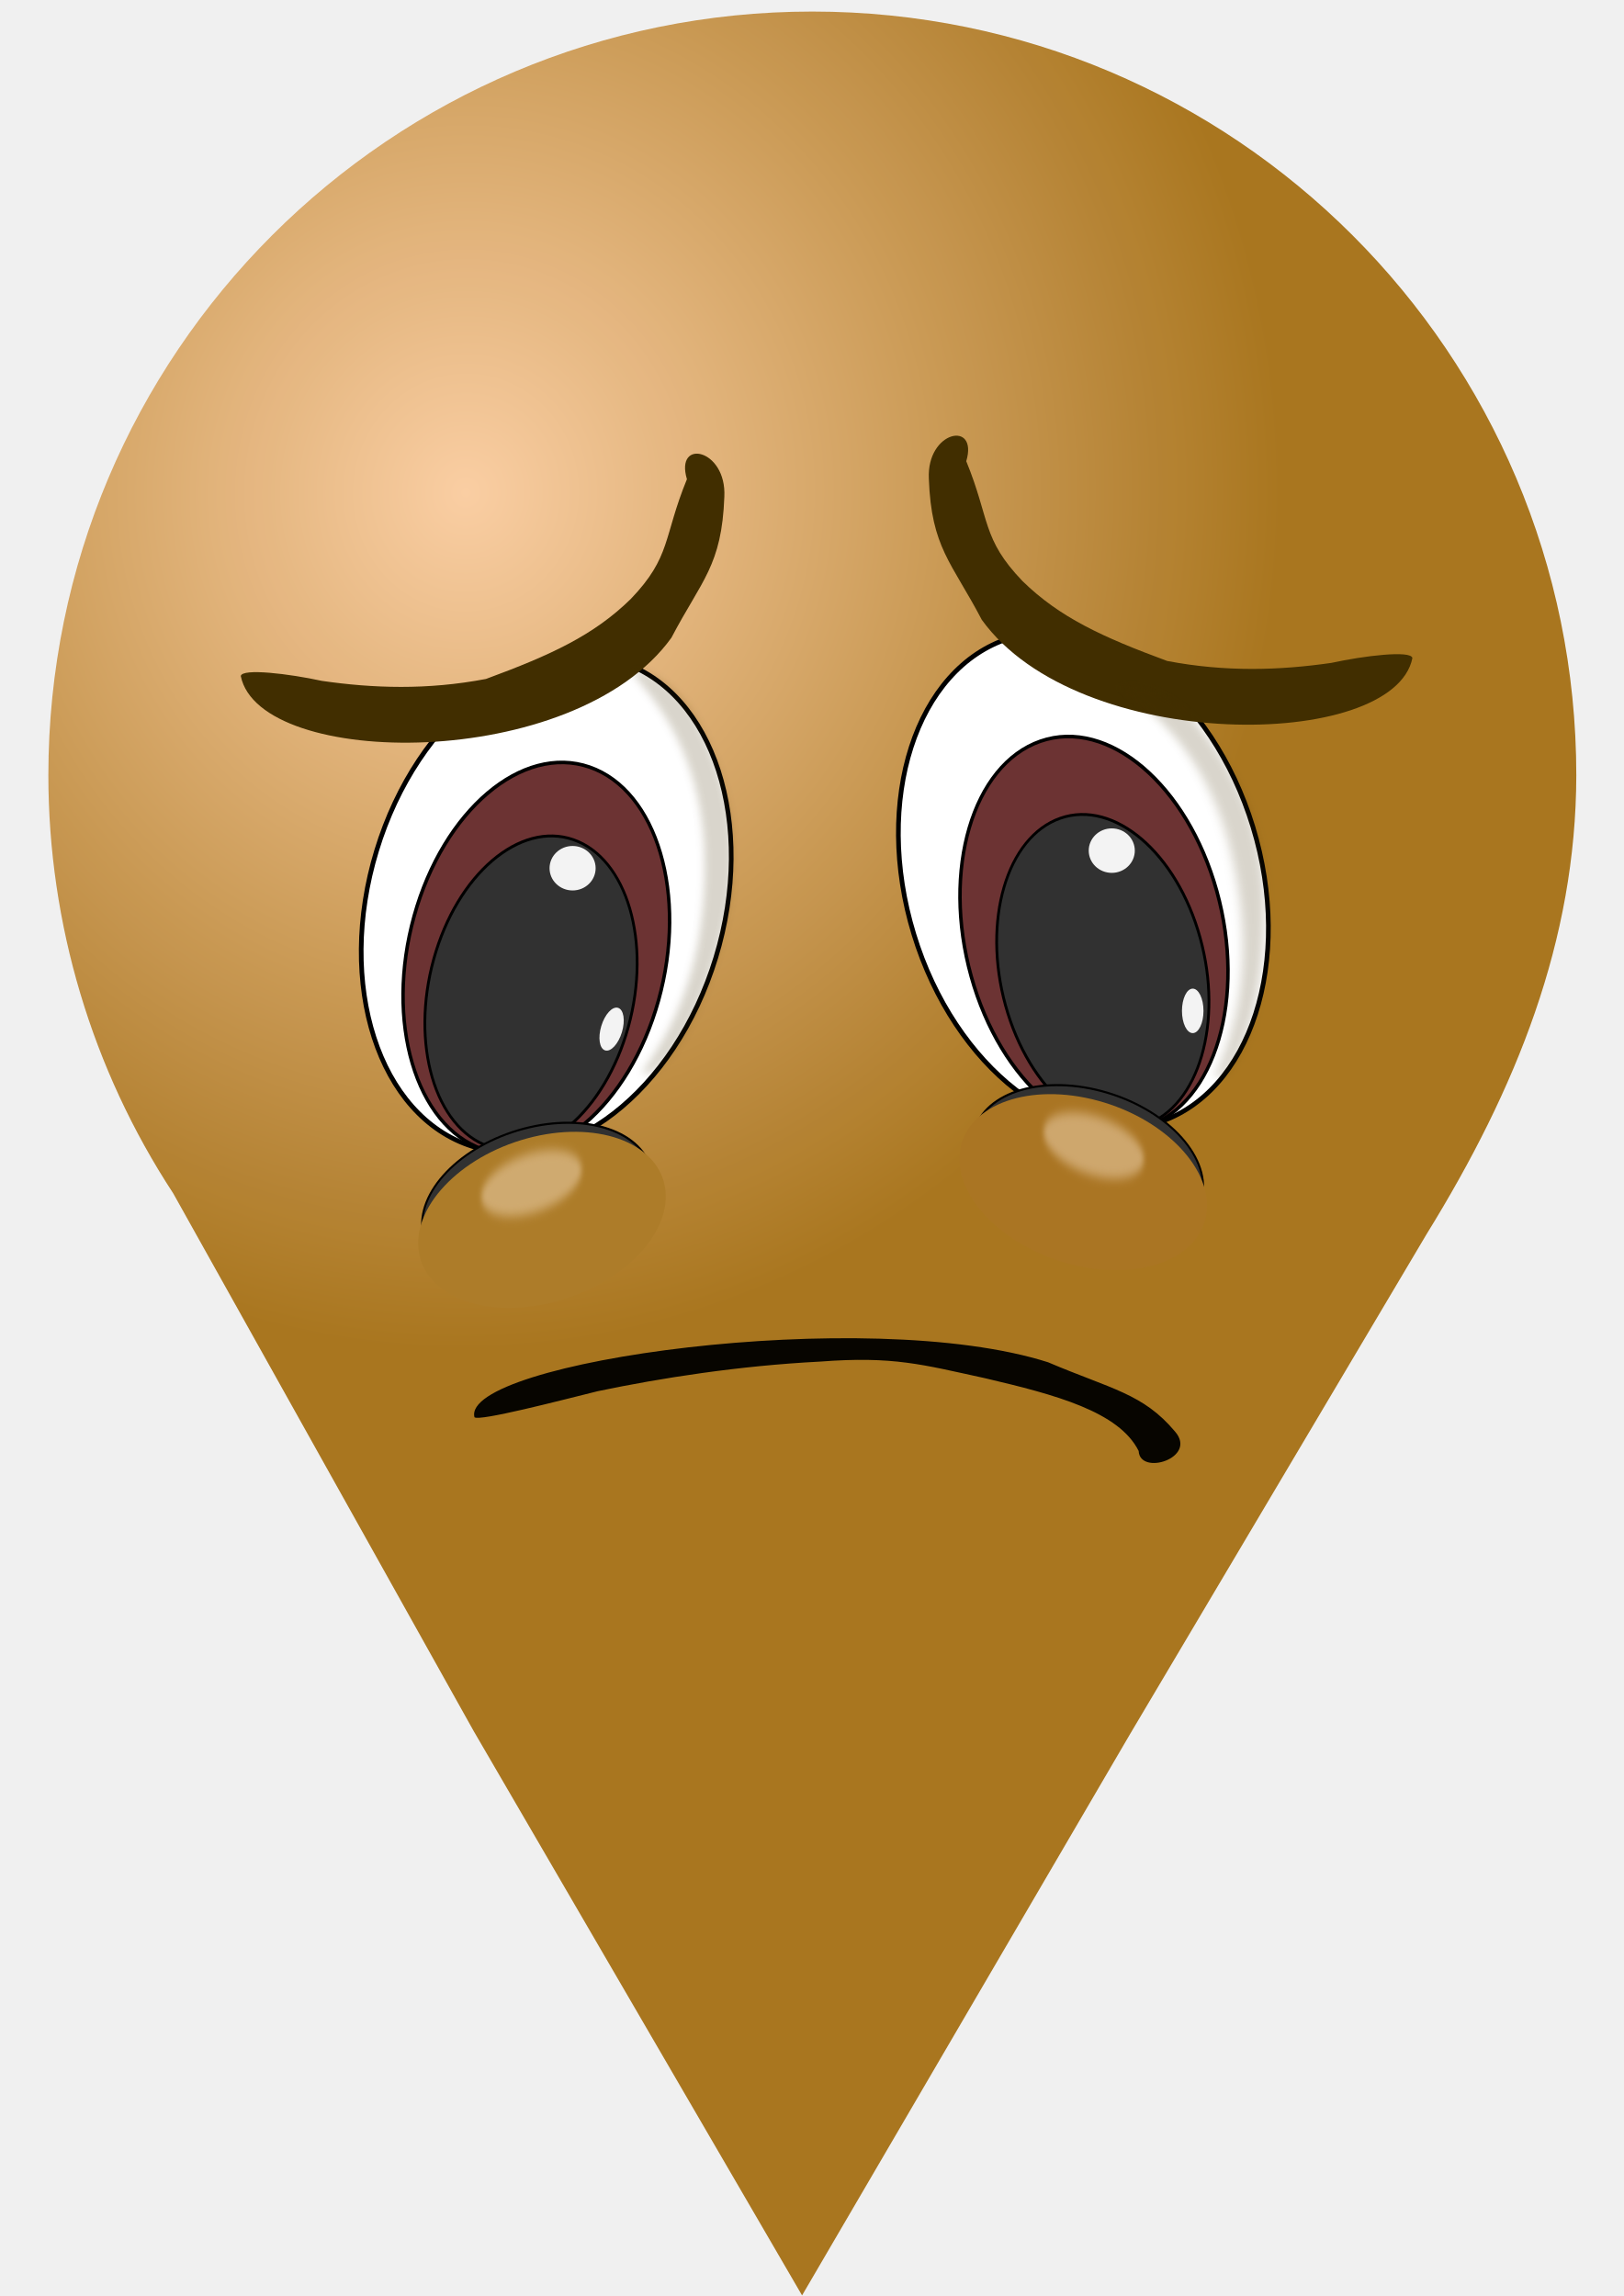
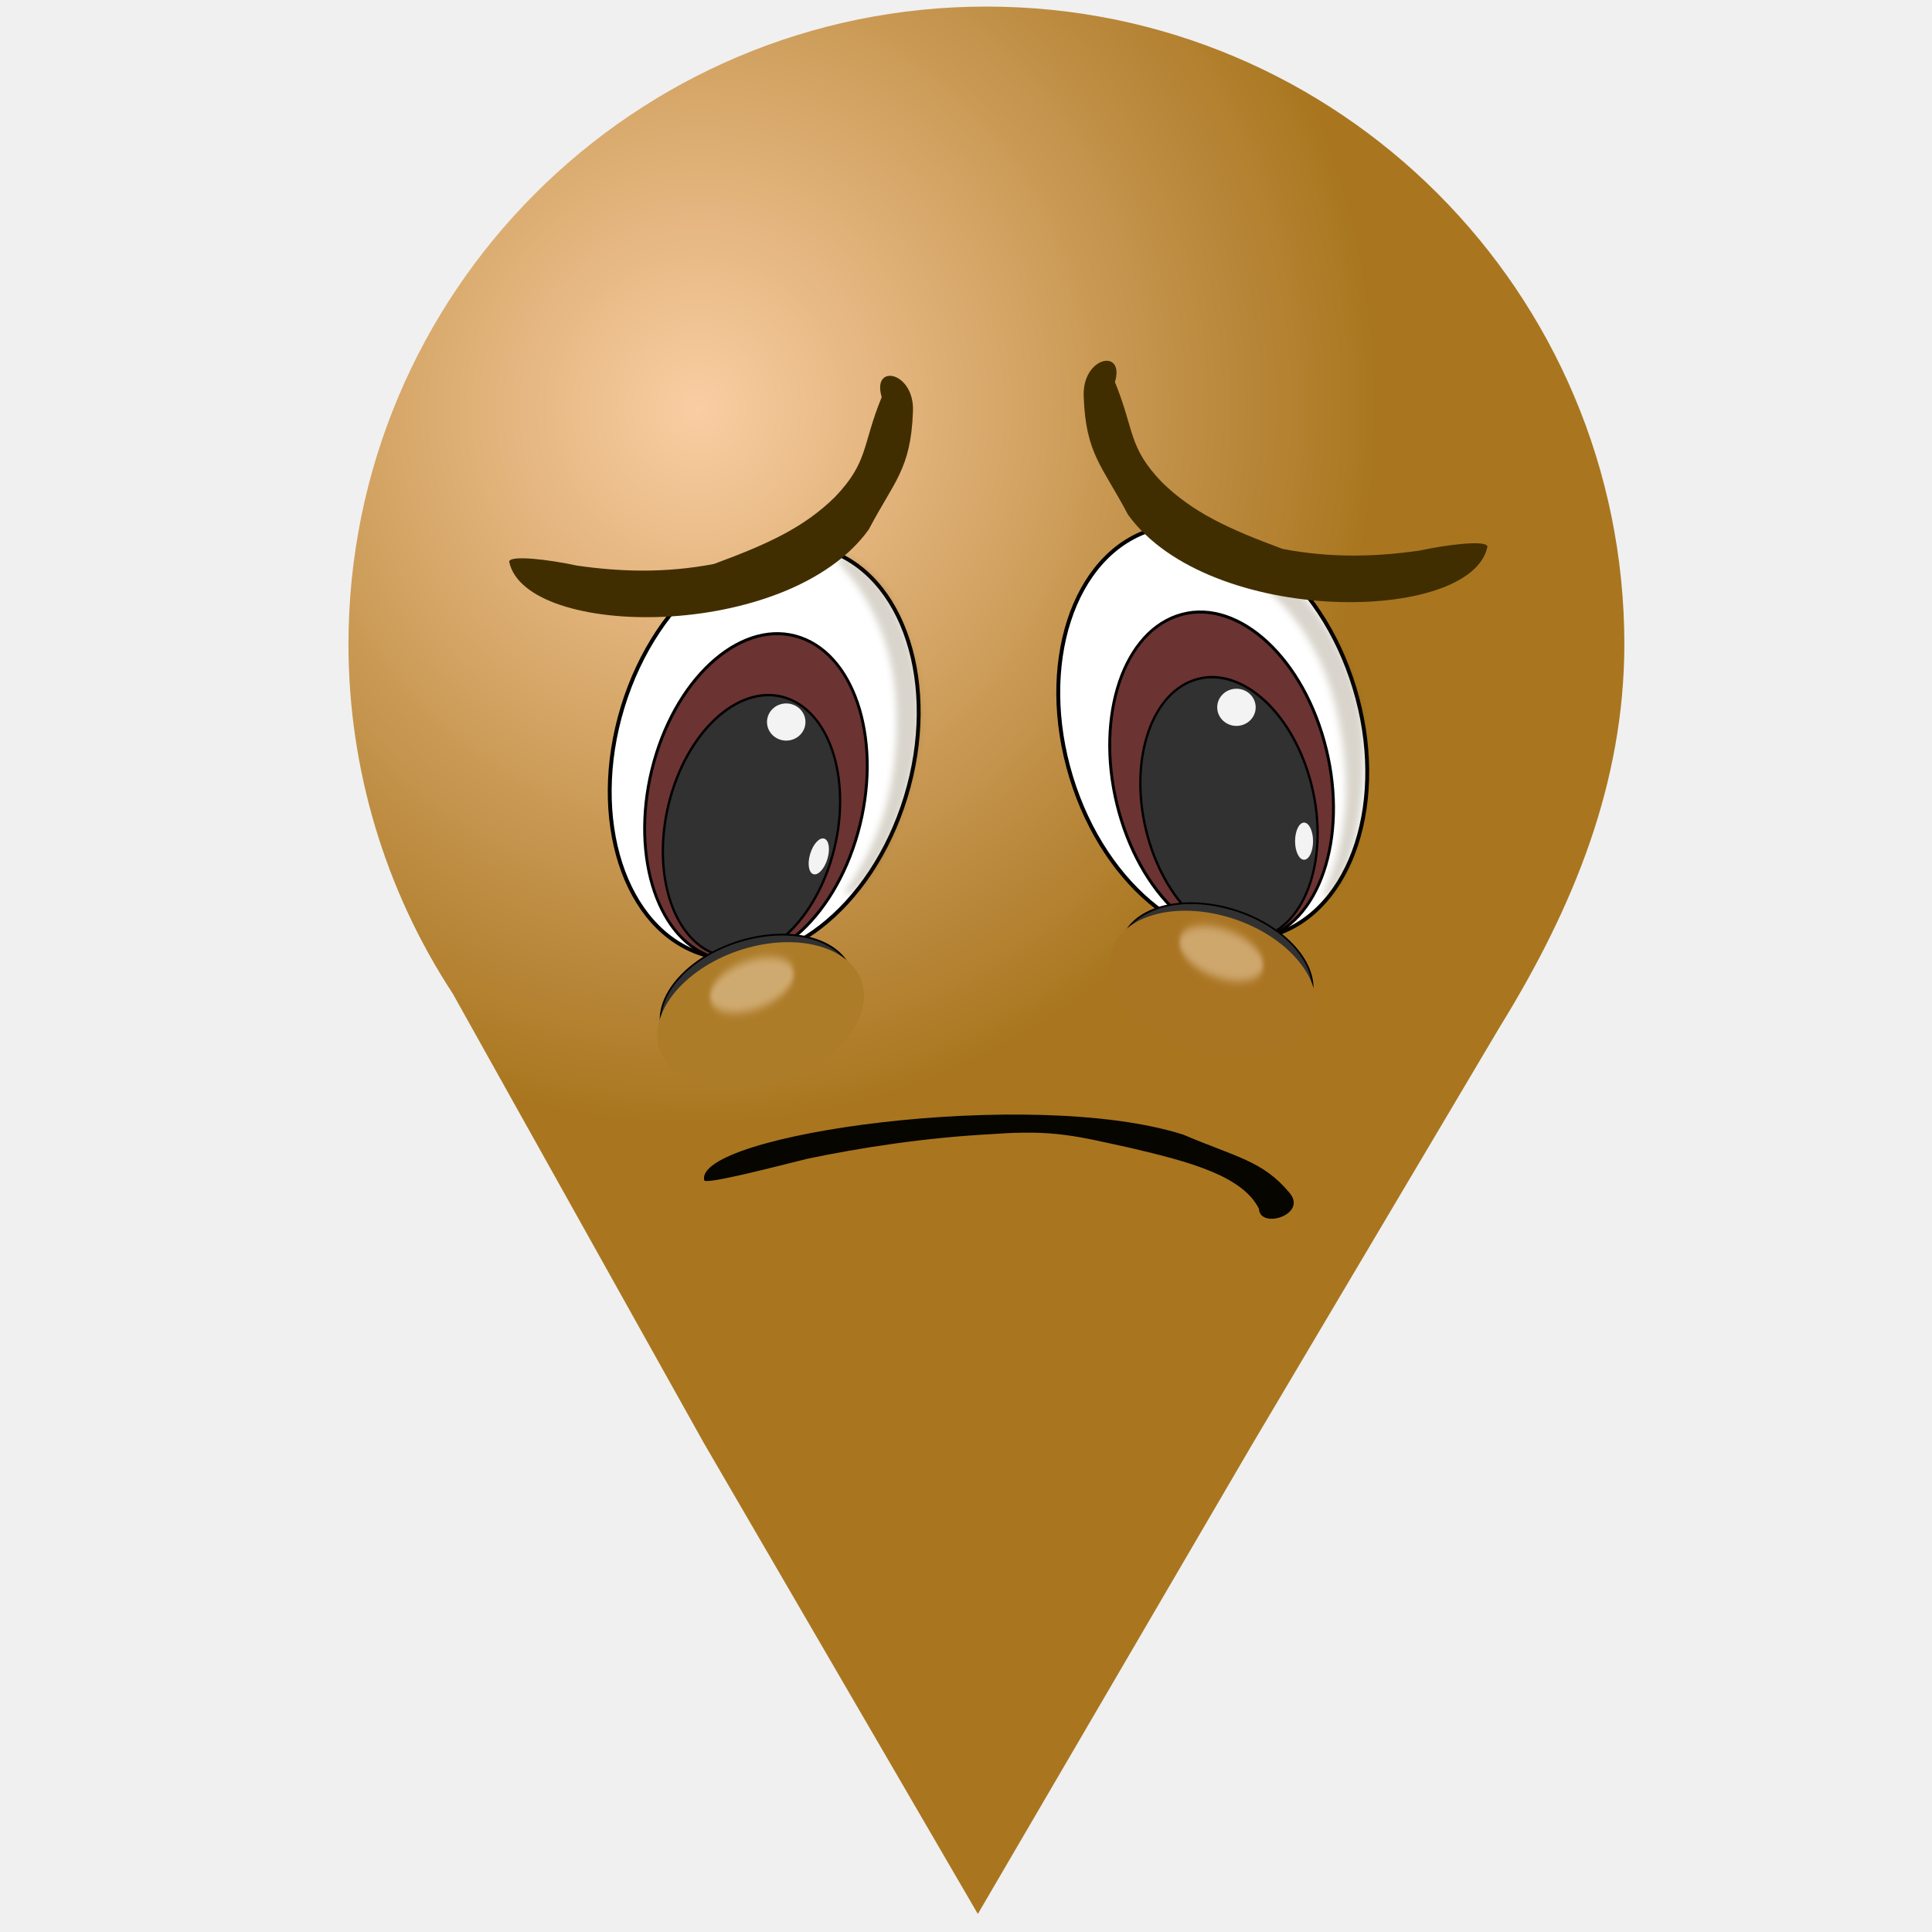
- <svg xmlns="http://www.w3.org/2000/svg" xmlns:xlink="http://www.w3.org/1999/xlink" width="210mm" height="297mm" viewBox="0 0 210 297" version="1.1" id="svg8">
-   <defs id="defs2">
+ <svg xmlns="http://www.w3.org/2000/svg" xmlns:xlink="http://www.w3.org/1999/xlink" width="180" height="180" viewBox="0 0 180 180" version="1.1" id="svg1">
+   <defs id="defs1">
+     <radialGradient xlink:href="#linearGradient1593" id="radialGradient1595" cx="83.326" cy="107.882" fx="83.326" fy="107.882" r="98.808" gradientTransform="matrix(1.096009,0.04845649,-0.05100835,1.153728,-20.87397,-90.46396)" gradientUnits="userSpaceOnUse" />
    <linearGradient id="linearGradient1593">
      <stop style="stop-color:#facda1;stop-opacity:1;" offset="0" id="stop1589" />
      <stop style="stop-color:#a7731b;stop-opacity:1;" offset="0.585" id="stop1591" />
    </linearGradient>
-     <linearGradient id="linearGradient1569">
-       <stop style="stop-color:#ffffff;stop-opacity:1" offset="0" id="stop1565" />
-       <stop style="stop-color:#d9d9d9;stop-opacity:1" offset="1" id="stop1567" />
-     </linearGradient>
-     <radialGradient xlink:href="#linearGradient1569" id="radialGradient1571" cx="-528.928" cy="42.534" fx="-528.928" fy="42.534" r="27.82" gradientTransform="matrix(0.00309472,1.271787,-0.6168868,0.00150111,339.4427,906.3972)" gradientUnits="userSpaceOnUse" />
-     <radialGradient xlink:href="#linearGradient1569" id="radialGradient1587" cx="-614.074" cy="35.554" fx="-614.074" fy="35.554" r="25.565" gradientTransform="matrix(1.09837,0,0,0.9081108,1005.481,119.4532)" gradientUnits="userSpaceOnUse" />
-     <radialGradient xlink:href="#linearGradient1593" id="radialGradient1595" cx="83.326" cy="107.882" fx="83.326" fy="107.882" r="98.808" gradientTransform="matrix(1.822039,0.08055553,-0.08479781,1.917992,-82.42018,-149.9117)" gradientUnits="userSpaceOnUse" />
    <filter style="color-interpolation-filters:sRGB" id="filter1" x="-0.176" y="-0.095" width="1.353" height="1.19">
      <feGaussianBlur stdDeviation="0.544" id="feGaussianBlur1" />
    </filter>
    <filter style="color-interpolation-filters:sRGB" id="filter1-2" x="-0.176" y="-0.095" width="1.353" height="1.19">
      <feGaussianBlur stdDeviation="0.544" id="feGaussianBlur1-8" />
    </filter>
    <filter style="color-interpolation-filters:sRGB" id="filter2" x="-0.106" y="-0.026" width="1.212" height="1.052">
      <feGaussianBlur stdDeviation="0.509" id="feGaussianBlur2" />
    </filter>
    <filter style="color-interpolation-filters:sRGB" id="filter2-9" x="-0.106" y="-0.026" width="1.212" height="1.052">
      <feGaussianBlur stdDeviation="0.509" id="feGaussianBlur2-3" />
    </filter>
  </defs>
  <g id="layer1">
-     <rect style="opacity:0.98;fill:#dedeff;fill-opacity:0.005;stroke:none;stroke-width:0.132;stroke-linecap:round;stroke-miterlimit:4;stroke-dasharray:none;stroke-dashoffset:0;stroke-opacity:1" id="rect1742" width="300" height="300.038" x="-46.964" y="-0.392" />
-     <path style="opacity:0.98;fill:url(#radialGradient1595);fill-opacity:1;stroke:none;stroke-width:0.11;stroke-linecap:round;stroke-miterlimit:4;stroke-dasharray:none;stroke-dashoffset:0;stroke-opacity:1" d="M 105.062,1.495 C 50.492,1.495 6.254,45.733 6.254,100.303 c 0.013,19.205 5.624,37.991 16.145,54.058 l 38.856,69.547 42.479,73.014 42.404,-72.582 38.375,-64.707 c 11.622,-18.821 19.313,-37.958 19.357,-59.33 0,-54.57 -44.238,-98.808 -98.808,-98.808 z" id="path815" />
-     <ellipse style="font-variation-settings:'opsz' 32, 'wght' 700;fill:#ffffff;fill-opacity:1;stroke:#000000;stroke-width:0.604;stroke-linecap:round;stroke-linejoin:round;stroke-dasharray:none;stroke-opacity:1" id="path1-5" cx="-100.788" cy="150.86" rx="22.999" ry="32.769" transform="matrix(-0.9534523,0.301544,0.2918048,0.9564779,0,0)" />
-     <path style="fill:url(#radialGradient1587);fill-opacity:1;stroke:#000000;stroke-width:1.294;stroke-linecap:butt;stroke-linejoin:miter;stroke-miterlimit:4;stroke-dasharray:none;stroke-opacity:1" d="m 313.521,130.252 c 0,0 -5.397,4.451 -8.594,11.571 -1.389,3.092 -3.502,15.657 4.184,24.332 6.219,7.02 26.052,12.293 39.443,3.679 11.424,-7.348 9.643,-18.439 9.643,-18.439 l -41.963,-20.957" id="path862" />
-     <path style="fill:url(#radialGradient1571);fill-opacity:1;stroke:#000000;stroke-width:1.279;stroke-linecap:butt;stroke-linejoin:miter;stroke-miterlimit:4;stroke-dasharray:none;stroke-opacity:1" d="m 330.371,250.853 c 0,0 -5.567,6.748 -12.211,9.24 -2.886,1.082 -14.339,1.682 -21.542,-7.744 -5.828,-7.627 -9.036,-29.673 -0.263,-42.935 7.484,-11.315 18.514,-7.921 18.514,-7.921 l 15.502,49.361" id="path862-0" />
-     <path style="opacity:0.98;fill:#000000;fill-opacity:1;stroke:none;stroke-width:0.572;stroke-linecap:round;stroke-miterlimit:4;stroke-dasharray:none;stroke-dashoffset:0;stroke-opacity:1" d="m 299.968,10.801 a 14.126,14.103 6.884 0 0 -5.932,9.849 14.126,14.103 6.884 0 0 12.334,15.694 14.126,14.103 6.884 0 0 15.714,-12.308 14.126,14.103 6.884 0 0 -0.033,-3.547 z" id="path879" />
-     <path style="opacity:0.98;fill:#000000;fill-opacity:1;stroke:none;stroke-width:0.572;stroke-linecap:round;stroke-miterlimit:4;stroke-dasharray:none;stroke-dashoffset:0;stroke-opacity:1" d="m 341.57,49.703 a 14.126,14.103 8.828 0 1 3.044,11.087 14.126,14.103 8.828 0 1 -16.123,11.768 14.126,14.103 8.828 0 1 -11.794,-16.103 14.126,14.103 8.828 0 1 0.992,-3.405 z" id="path879-5" />
-     <ellipse style="opacity:0.98;fill:#f7f7f7;fill-opacity:1;stroke:none;stroke-width:0.11;stroke-linecap:round;stroke-miterlimit:4;stroke-dasharray:none;stroke-dashoffset:0;stroke-opacity:1" id="path1468" cx="308.706" cy="27.2" rx="2.98" ry="2.877" />
-     <ellipse style="opacity:0.98;fill:#f7f7f7;fill-opacity:1;stroke:none;stroke-width:0.11;stroke-linecap:round;stroke-miterlimit:4;stroke-dasharray:none;stroke-dashoffset:0;stroke-opacity:1" id="path1468-7" cx="351.56" cy="158.089" rx="2.98" ry="2.877" />
-     <path style="fill:#070500;fill-opacity:1;stroke:none;stroke-width:0.169px;stroke-linecap:butt;stroke-linejoin:miter;stroke-opacity:1" d="m 61.366,183.328 c -1.841,-7.125 50.721,-14.598 74.19,-7.11 8.17,3.477 12.298,4.04 16.418,8.967 2.958,3.405 -4.556,5.767 -4.706,2.505 -2.554,-5.095 -10.763,-7.276 -19.85,-9.407 -8.145,-1.77 -11.839,-2.879 -21.379,-2.152 -10.457,0.537 -20.55,2.118 -28.722,3.825 -5.055,1.255 -15.304,3.921 -15.952,3.373 z" id="path1510" />
-     <ellipse style="font-variation-settings:'opsz' 32, 'wght' 700;fill:#ffffff;fill-opacity:1;stroke:#000000;stroke-width:0.604;stroke-linecap:round;stroke-linejoin:round;stroke-dasharray:none;stroke-opacity:1" id="path1" cx="101.7" cy="90.205" rx="22.999" ry="32.769" transform="matrix(0.9534523,0.301544,-0.2918048,0.9564779,0,0)" />
-     <ellipse style="font-variation-settings:'opsz' 32, 'wght' 700;fill:#6c3333;fill-opacity:1;stroke:#000000;stroke-width:0.458;stroke-linecap:round;stroke-linejoin:round;stroke-dasharray:none;stroke-opacity:1" id="path1-5-2-6" cx="-104.161" cy="160.805" rx="16.812" ry="25.85" transform="matrix(-0.9447506,0.3277901,0.267926,0.9634395,0,0)" />
-     <ellipse style="font-variation-settings:'opsz' 32, 'wght' 700;fill:#6c3333;fill-opacity:1;stroke:#000000;stroke-width:0.455;stroke-linecap:round;stroke-linejoin:round;stroke-dasharray:none;stroke-opacity:1" id="path1-5-2-6-6-6" cx="100.281" cy="94.609" rx="16.719" ry="25.666" transform="matrix(0.9449505,0.3272132,-0.2684171,0.9633028,0,0)" />
-     <ellipse style="font-variation-settings:'opsz' 32, 'wght' 700;fill:#313131;fill-opacity:1;stroke:#000000;stroke-width:0.364;stroke-linecap:round;stroke-linejoin:round;stroke-dasharray:none;stroke-opacity:1" id="path1-5-2" cx="-104.196" cy="166.005" rx="13.326" ry="20.583" transform="matrix(-0.9441905,0.3293999,0.2665631,0.9638175,0,0)" />
-     <ellipse style="font-variation-settings:'opsz' 32, 'wght' 700;fill:#313131;fill-opacity:1;stroke:#000000;stroke-width:0.364;stroke-linecap:round;stroke-linejoin:round;stroke-dasharray:none;stroke-opacity:1" id="path1-5-2-1" cx="100.653" cy="98.88" rx="13.326" ry="20.583" transform="matrix(0.9441905,0.3293999,-0.2665631,0.9638175,0,0)" />
-     <ellipse style="font-variation-settings:'opsz' 32, 'wght' 700;fill:#313131;fill-opacity:1;stroke:#000000;stroke-width:0.269;stroke-linecap:round;stroke-linejoin:round;stroke-dasharray:none;stroke-opacity:1" id="path1-5-2-1-0" cx="168.719" cy="-40.143" rx="9.76" ry="15.306" transform="matrix(0.1819468,0.9833084,-0.9665491,0.2564817,0,0)" />
-     <ellipse style="font-variation-settings:'opsz' 32, 'wght' 700;fill:#ad7c29;fill-opacity:1;stroke:none;stroke-width:0.292;stroke-linecap:round;stroke-linejoin:round;stroke-dasharray:none;stroke-opacity:1" id="path1-5-2-1-0-5" cx="171.266" cy="-41.008" rx="10.71" ry="16.472" transform="matrix(0.1781756,0.9839987,-0.9651456,0.2617136,0,0)" />
-     <ellipse style="font-variation-settings:'opsz' 32, 'wght' 700;mix-blend-mode:normal;fill:#f2d8b6;fill-opacity:0.504;stroke:none;stroke-width:0.111;stroke-linecap:round;stroke-linejoin:round;stroke-dasharray:none;stroke-opacity:1;filter:url(#filter1)" id="path1-5-2-1-0-5-2" cx="164.537" cy="-33.375" rx="3.7" ry="6.863" transform="matrix(0.3743052,0.9273056,-0.92813,0.3722563,-23.82302,12.89042)" />
-     <ellipse style="font-variation-settings:'opsz' 32, 'wght' 700;fill:#313131;fill-opacity:1;stroke:#000000;stroke-width:0.269;stroke-linecap:round;stroke-linejoin:round;stroke-dasharray:none;stroke-opacity:1" id="path1-5-2-1-0-7" cx="109.93" cy="166.26" rx="9.76" ry="15.306" transform="matrix(-0.1819468,0.9833084,0.9665491,0.2564817,0,0)" />
-     <ellipse style="font-variation-settings:'opsz' 32, 'wght' 700;fill:#aa7523;fill-opacity:1;stroke:none;stroke-width:0.292;stroke-linecap:round;stroke-linejoin:round;stroke-dasharray:none;stroke-opacity:1" id="path1-5-2-1-0-5-3" cx="111.336" cy="165.714" rx="10.71" ry="16.472" transform="matrix(-0.1781756,0.9839987,0.9651456,0.2617136,0,0)" />
-     <ellipse style="font-variation-settings:'opsz' 32, 'wght' 700;mix-blend-mode:normal;fill:#f2d8b6;fill-opacity:0.504;stroke:none;stroke-width:0.111;stroke-linecap:round;stroke-linejoin:round;stroke-dasharray:none;stroke-opacity:1;filter:url(#filter1-2)" id="path1-5-2-1-0-5-2-6" cx="164.537" cy="-33.375" rx="3.7" ry="6.863" transform="matrix(-0.3743052,0.9273056,0.92813,0.3722563,234.0182,8.021394)" />
-     <path style="fill:#412e00;fill-opacity:1;stroke:none;stroke-width:0.189px;stroke-linecap:butt;stroke-linejoin:miter;stroke-opacity:1" d="m 31.142,87.449 c 2.412,12.006 43.134,12.463 55.692,-4.949 3.919,-7.478 6.52,-9.314 6.848,-18.248 0.304,-6.2 -6.429,-7.606 -4.839,-2.266 -3.091,7.552 -2.001,10.002 -7.262,15.493 -4.789,4.695 -10.307,7.244 -18.724,10.346 -7.608,1.455 -14.621,1.207 -21.235,0.249 C 37.426,87.157 31.311,86.413 31.142,87.449 Z" id="path1510-6" />
-     <path style="fill:#412e00;fill-opacity:1;stroke:none;stroke-width:0.189px;stroke-linecap:butt;stroke-linejoin:miter;stroke-opacity:1" d="m 182.671,85.123 c -2.412,12.006 -43.134,12.463 -55.692,-4.949 -3.919,-7.478 -6.52,-9.314 -6.848,-18.248 -0.304,-6.2 6.429,-7.606 4.839,-2.266 3.091,7.552 2.001,10.002 7.262,15.493 4.789,4.695 10.307,7.244 18.724,10.346 7.608,1.455 14.621,1.207 21.235,0.249 4.195,-0.917 10.31,-1.661 10.479,-0.625 z" id="path1510-6-2" />
-     <ellipse style="opacity:0.98;fill:#f7f7f7;fill-opacity:1;stroke:none;stroke-width:0.11;stroke-linecap:round;stroke-miterlimit:4;stroke-dasharray:none;stroke-dashoffset:0;stroke-opacity:1" id="path1468-7-7" cx="143.789" cy="110.033" rx="2.98" ry="2.877" />
-     <ellipse style="opacity:0.98;fill:#f7f7f7;fill-opacity:1;stroke:none;stroke-width:0.11;stroke-linecap:round;stroke-miterlimit:4;stroke-dasharray:none;stroke-dashoffset:0;stroke-opacity:1" id="path1468-7-7-9" cx="74.056" cy="112.308" rx="2.98" ry="2.877" />
-     <ellipse style="opacity:0.98;fill:#f7f7f7;fill-opacity:1;stroke:none;stroke-width:0.075;stroke-linecap:round;stroke-miterlimit:4;stroke-dasharray:none;stroke-dashoffset:0;stroke-opacity:1" id="path1468-7-8" cx="154.26" cy="130.762" rx="1.392" ry="2.877" />
-     <ellipse style="opacity:0.98;fill:#f7f7f7;fill-opacity:1;stroke:none;stroke-width:0.075;stroke-linecap:round;stroke-miterlimit:4;stroke-dasharray:none;stroke-dashoffset:0;stroke-opacity:1" id="path1468-7-8-9" cx="114.284" cy="104.487" rx="1.392" ry="2.877" transform="rotate(16.84539)" />
-     <path style="fill:#412e00;stroke:#000000;stroke-width:0.265px;stroke-linecap:butt;stroke-linejoin:miter;stroke-opacity:0.012;fill-opacity:0.203;filter:url(#filter2)" d="m 90.317,93.685 c 2.666,5.379 6.408,14.032 3.087,27.034 -3.873,15.165 -9.349,18.484 -10.092,18.249 -1.267,-0.401 8.511,-8.309 7.8,-28.772 -0.552,-15.895 -9.588,-22.404 -9.121,-23.246 0.468,-0.842 5.659,1.356 8.325,6.735 z" id="path2" />
-     <path style="fill:#412e00;fill-opacity:0.203;stroke:#000000;stroke-width:0.265px;stroke-linecap:butt;stroke-linejoin:miter;stroke-opacity:0.012;filter:url(#filter2-9)" d="m 155.548,94.848 c 2.666,5.379 6.408,14.032 3.087,27.034 -3.873,15.165 -9.349,18.484 -10.092,18.249 -1.267,-0.401 8.511,-8.309 7.8,-28.772 -0.552,-15.895 -9.588,-22.404 -9.121,-23.246 0.468,-0.842 5.659,1.356 8.325,6.735 z" id="path2-9" transform="rotate(-12.03875,149.9333,97.51242)" />
+     <path style="opacity:0.98;fill:url(#radialGradient1595);fill-opacity:1;stroke:none;stroke-width:0.066;stroke-linecap:round;stroke-miterlimit:4;stroke-dasharray:none;stroke-dashoffset:0;stroke-opacity:1" d="m 91.902,0.612 c -32.825,0 -59.436,26.61 -59.436,59.436 0.008,11.553 3.383,22.852 9.712,32.517 l 23.373,41.835 25.552,43.92 25.507,-43.66 23.084,-38.923 c 6.991,-11.321 11.617,-22.833 11.644,-35.689 0,-32.825 -26.61,-59.436 -59.436,-59.436 z" id="path815" />
+     <ellipse style="font-variation-settings:'opsz' 32, 'wght' 700;fill:#ffffff;fill-opacity:1;stroke:#000000;stroke-width:0.363;stroke-linecap:round;stroke-linejoin:round;stroke-dasharray:none;stroke-opacity:1" id="path1-5" cx="-88.167" cy="99.128" rx="13.835" ry="19.712" transform="matrix(-0.9534523,0.301544,0.2918047,0.9564779,0,0)" />
+     <path style="fill:#070500;fill-opacity:1;stroke:none;stroke-width:0.101px;stroke-linecap:butt;stroke-linejoin:miter;stroke-opacity:1" d="m 65.617,109.99 c -1.107,-4.286 30.51,-8.781 44.628,-4.277 4.914,2.092 7.398,2.43 9.876,5.394 1.779,2.048 -2.741,3.469 -2.831,1.507 -1.536,-3.065 -6.474,-4.377 -11.94,-5.659 -4.9,-1.065 -7.122,-1.732 -12.86,-1.295 -6.29,0.323 -12.362,1.274 -17.277,2.301 -3.041,0.755 -9.206,2.358 -9.595,2.029 z" id="path1510" />
+     <ellipse style="font-variation-settings:'opsz' 32, 'wght' 700;fill:#ffffff;fill-opacity:1;stroke:#000000;stroke-width:0.363;stroke-linecap:round;stroke-linejoin:round;stroke-dasharray:none;stroke-opacity:1" id="path1" cx="88.548" cy="45.33" rx="13.835" ry="19.712" transform="matrix(0.9534523,0.301544,-0.2918047,0.9564779,0,0)" />
+     <ellipse style="font-variation-settings:'opsz' 32, 'wght' 700;fill:#6c3333;fill-opacity:1;stroke:#000000;stroke-width:0.276;stroke-linecap:round;stroke-linejoin:round;stroke-dasharray:none;stroke-opacity:1" id="path1-5-2-6" cx="-90.443" cy="105.884" rx="10.113" ry="15.55" transform="matrix(-0.9447506,0.3277901,0.267926,0.9634395,0,0)" />
+     <ellipse style="font-variation-settings:'opsz' 32, 'wght' 700;fill:#6c3333;fill-opacity:1;stroke:#000000;stroke-width:0.274;stroke-linecap:round;stroke-linejoin:round;stroke-dasharray:none;stroke-opacity:1" id="path1-5-2-6-6-6" cx="87.948" cy="47.227" rx="10.057" ry="15.439" transform="matrix(0.9449505,0.3272132,-0.2684171,0.9633028,0,0)" />
+     <ellipse style="font-variation-settings:'opsz' 32, 'wght' 700;fill:#313131;fill-opacity:1;stroke:#000000;stroke-width:0.219;stroke-linecap:round;stroke-linejoin:round;stroke-dasharray:none;stroke-opacity:1" id="path1-5-2" cx="-90.48" cy="109.06" rx="8.016" ry="12.381" transform="matrix(-0.9441905,0.3293999,0.2665631,0.9638175,0,0)" />
+     <ellipse style="font-variation-settings:'opsz' 32, 'wght' 700;fill:#313131;fill-opacity:1;stroke:#000000;stroke-width:0.219;stroke-linecap:round;stroke-linejoin:round;stroke-dasharray:none;stroke-opacity:1" id="path1-5-2-1" cx="88.194" cy="49.731" rx="8.016" ry="12.381" transform="matrix(0.9441905,0.3293999,-0.2665631,0.9638175,0,0)" />
+     <ellipse style="font-variation-settings:'opsz' 32, 'wght' 700;fill:#313131;fill-opacity:1;stroke:#000000;stroke-width:0.162;stroke-linecap:round;stroke-linejoin:round;stroke-dasharray:none;stroke-opacity:1" id="path1-5-2-1-0" cx="108.594" cy="-52.507" rx="5.871" ry="9.207" transform="matrix(0.1819468,0.9833084,-0.9665491,0.2564817,0,0)" />
+     <ellipse style="font-variation-settings:'opsz' 32, 'wght' 700;fill:#ad7c29;fill-opacity:1;stroke:none;stroke-width:0.176;stroke-linecap:round;stroke-linejoin:round;stroke-dasharray:none;stroke-opacity:1" id="path1-5-2-1-0-5" cx="110.283" cy="-53.068" rx="6.442" ry="9.908" transform="matrix(0.1781756,0.9839987,-0.9651456,0.2617136,0,0)" />
+     <ellipse style="font-variation-settings:'opsz' 32, 'wght' 700;mix-blend-mode:normal;fill:#f2d8b6;fill-opacity:0.504;stroke:none;stroke-width:0.111;stroke-linecap:round;stroke-linejoin:round;stroke-dasharray:none;stroke-opacity:1;filter:url(#filter1)" id="path1-5-2-1-0-5-2" cx="164.537" cy="-33.375" rx="3.7" ry="6.863" transform="matrix(0.2251555,0.5578013,-0.5582972,0.223923,14.37393,7.466187)" />
+     <ellipse style="font-variation-settings:'opsz' 32, 'wght' 700;fill:#313131;fill-opacity:1;stroke:#000000;stroke-width:0.162;stroke-linecap:round;stroke-linejoin:round;stroke-dasharray:none;stroke-opacity:1" id="path1-5-2-1-0-7" cx="58.463" cy="128.265" rx="5.871" ry="9.207" transform="matrix(-0.1819468,0.9833084,0.9665491,0.2564817,0,0)" />
+     <ellipse style="font-variation-settings:'opsz' 32, 'wght' 700;fill:#aa7523;fill-opacity:1;stroke:none;stroke-width:0.176;stroke-linecap:round;stroke-linejoin:round;stroke-dasharray:none;stroke-opacity:1" id="path1-5-2-1-0-5-3" cx="59.153" cy="127.979" rx="6.442" ry="9.908" transform="matrix(-0.1781756,0.9839987,0.9651456,0.2617136,0,0)" />
+     <ellipse style="font-variation-settings:'opsz' 32, 'wght' 700;mix-blend-mode:normal;fill:#f2d8b6;fill-opacity:0.504;stroke:none;stroke-width:0.111;stroke-linecap:round;stroke-linejoin:round;stroke-dasharray:none;stroke-opacity:1;filter:url(#filter1-2)" id="path1-5-2-1-0-5-2-6" cx="164.537" cy="-33.375" rx="3.7" ry="6.863" transform="matrix(-0.2251555,0.5578013,0.5582972,0.223923,169.4729,4.53736)" />
+     <path style="fill:#412e00;fill-opacity:1;stroke:none;stroke-width:0.114px;stroke-linecap:butt;stroke-linejoin:miter;stroke-opacity:1" d="m 47.437,52.316 c 1.451,7.222 25.947,7.497 33.501,-2.977 2.357,-4.498 3.922,-5.603 4.119,-10.977 0.183,-3.729 -3.867,-4.575 -2.911,-1.363 -1.859,4.542 -1.204,6.016 -4.368,9.32 -2.881,2.824 -6.2,4.358 -11.263,6.224 -4.576,0.875 -8.795,0.726 -12.773,0.15 -2.523,-0.551 -6.202,-0.999 -6.304,-0.376 z" id="path1510-6" />
+     <path style="fill:#412e00;fill-opacity:1;stroke:none;stroke-width:0.114px;stroke-linecap:butt;stroke-linejoin:miter;stroke-opacity:1" d="m 138.586,50.916 c -1.451,7.222 -25.947,7.497 -33.501,-2.977 -2.357,-4.498 -3.922,-5.603 -4.119,-10.977 -0.183,-3.729 3.867,-4.575 2.911,-1.363 1.859,4.542 1.204,6.016 4.368,9.32 2.881,2.824 6.2,4.358 11.263,6.224 4.576,0.875 8.795,0.726 12.773,0.149 2.523,-0.551 6.202,-0.999 6.303,-0.376 z" id="path1510-6-2" />
+     <ellipse style="opacity:0.98;fill:#f7f7f7;fill-opacity:1;stroke:none;stroke-width:0.066;stroke-linecap:round;stroke-miterlimit:4;stroke-dasharray:none;stroke-dashoffset:0;stroke-opacity:1" id="path1468-7-7" cx="115.197" cy="65.9" rx="1.792" ry="1.731" />
+     <ellipse style="opacity:0.98;fill:#f7f7f7;fill-opacity:1;stroke:none;stroke-width:0.066;stroke-linecap:round;stroke-miterlimit:4;stroke-dasharray:none;stroke-dashoffset:0;stroke-opacity:1" id="path1468-7-7-9" cx="73.251" cy="67.269" rx="1.792" ry="1.731" />
+     <ellipse style="opacity:0.98;fill:#f7f7f7;fill-opacity:1;stroke:none;stroke-width:0.045;stroke-linecap:round;stroke-miterlimit:4;stroke-dasharray:none;stroke-dashoffset:0;stroke-opacity:1" id="path1468-7-8" cx="121.496" cy="78.37" rx="0.837" ry="1.731" />
+     <ellipse style="opacity:0.98;fill:#f7f7f7;fill-opacity:1;stroke:none;stroke-width:0.045;stroke-linecap:round;stroke-miterlimit:4;stroke-dasharray:none;stroke-dashoffset:0;stroke-opacity:1" id="path1468-7-8-9" cx="96.134" cy="54.258" rx="0.837" ry="1.731" transform="rotate(16.84539)" />
+     <path style="fill:#412e00;fill-opacity:0.203;stroke:#000000;stroke-width:0.265px;stroke-linecap:butt;stroke-linejoin:miter;stroke-opacity:0.012;filter:url(#filter2)" d="m 90.317,93.685 c 2.666,5.379 6.408,14.032 3.087,27.034 -3.873,15.165 -9.349,18.484 -10.092,18.249 -1.267,-0.401 8.511,-8.309 7.8,-28.772 -0.552,-15.895 -9.588,-22.404 -9.121,-23.246 0.468,-0.842 5.659,1.356 8.325,6.735 z" id="path2" transform="matrix(0.6015291,0,0,0.6015291,28.70418,-0.2877678)" />
+     <path style="fill:#412e00;fill-opacity:0.203;stroke:#000000;stroke-width:0.265px;stroke-linecap:butt;stroke-linejoin:miter;stroke-opacity:0.012;filter:url(#filter2-9)" d="m 155.548,94.848 c 2.666,5.379 6.408,14.032 3.087,27.034 -3.873,15.165 -9.349,18.484 -10.092,18.249 -1.267,-0.401 8.511,-8.309 7.8,-28.772 -0.552,-15.895 -9.588,-22.404 -9.121,-23.246 0.468,-0.842 5.659,1.356 8.325,6.735 z" id="path2-9" transform="matrix(0.5882996,-0.1254628,0.1254628,0.5882996,18.45354,19.81336)" />
  </g>
</svg>
